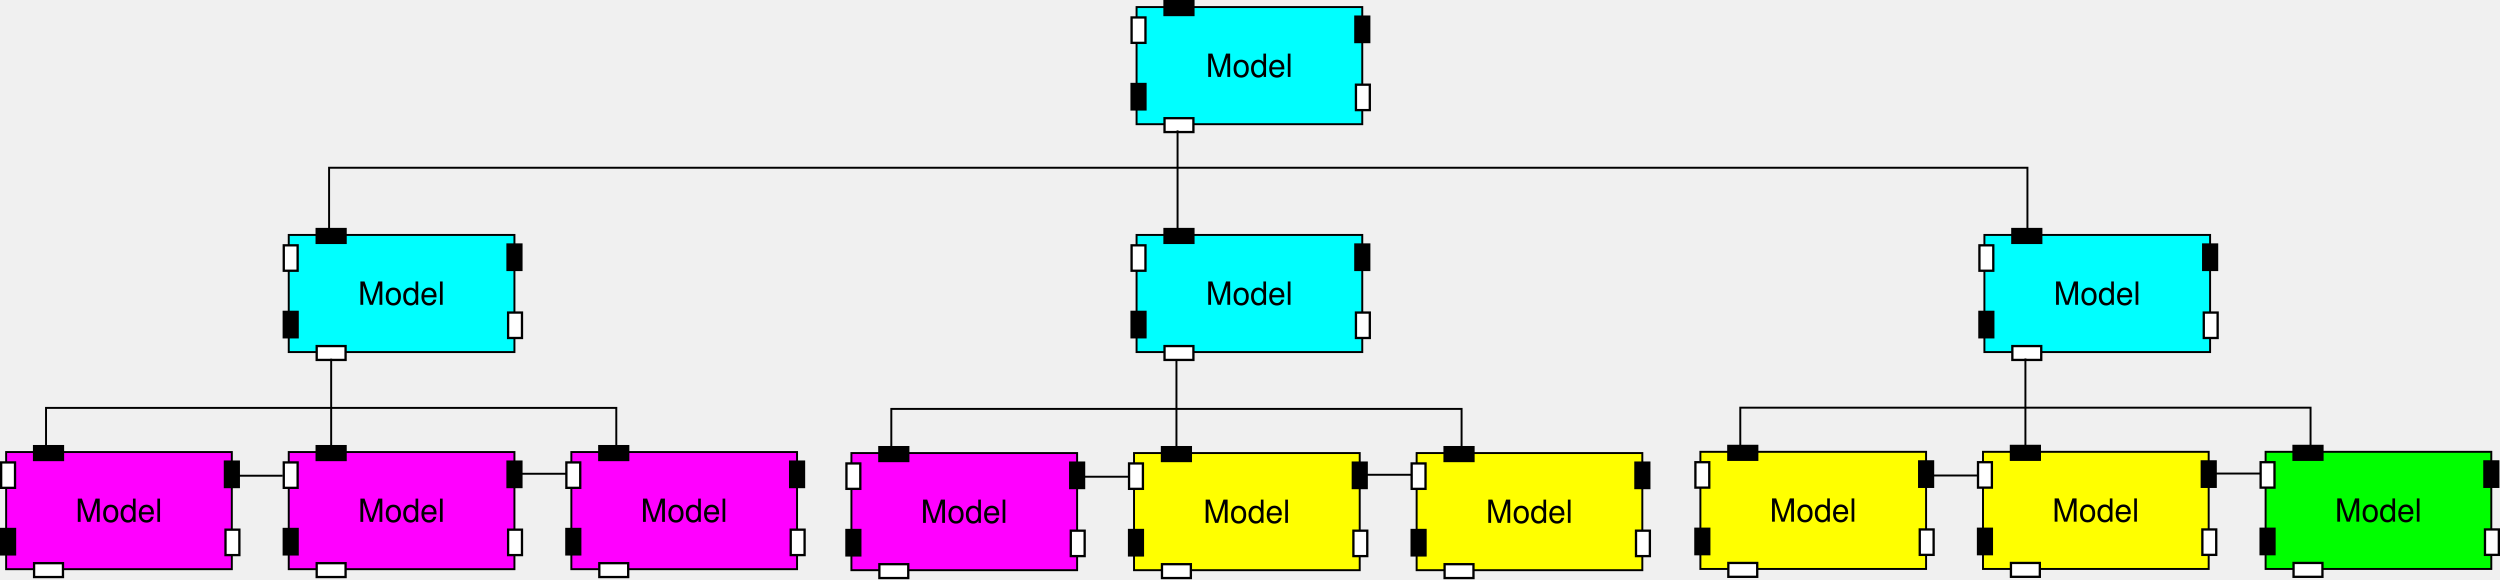
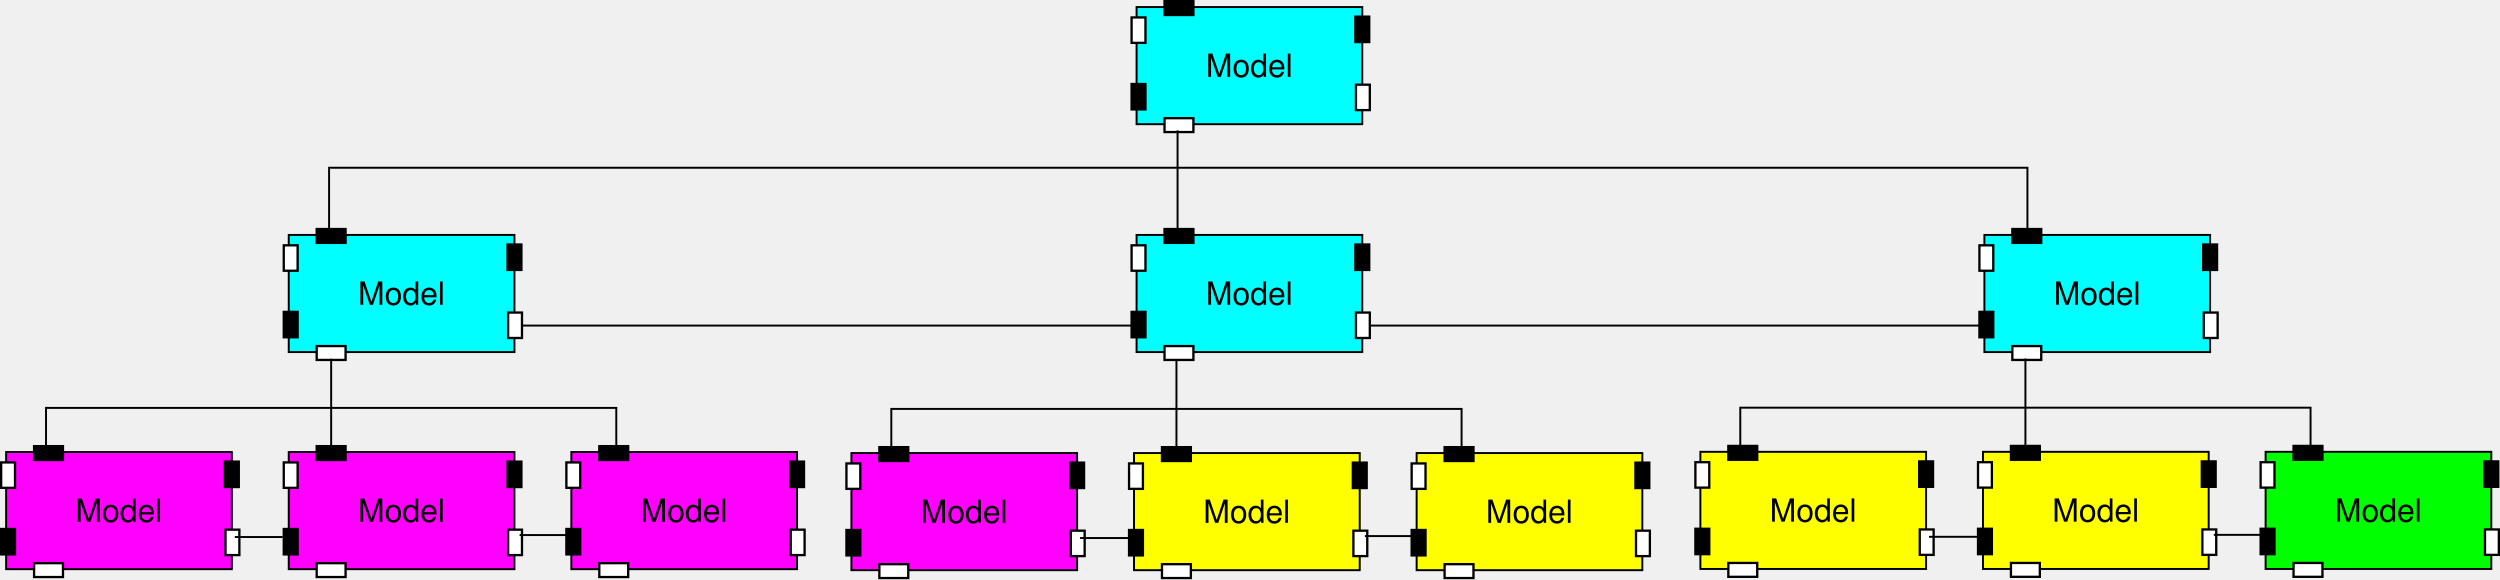
<svg xmlns="http://www.w3.org/2000/svg" id="svg4271" version="1.1" xml:space="preserve" width="3833.456" height="888.146" viewBox="0 0 3833.456 888.146">
  <defs id="defs4275" />
  <g id="g4279" transform="matrix(1.25,0,0,-1.25,705.9335,936.0999)">
+     <path style="opacity:1;fill:none;fill-rule:evenodd;stroke:#000000;stroke-width:2.4;stroke-linecap:butt;stroke-linejoin:miter;stroke-miterlimit:4;stroke-dasharray:none;stroke-opacity:1" d="m 64.578,349.49 c 452.548,0 763.675,0 763.675,0 l 0,-14.142 0,0" id="path3554" />
+     <path style="opacity:1;fill:none;fill-rule:evenodd;stroke:#000000;stroke-width:2.4;stroke-linecap:butt;stroke-linejoin:miter;stroke-miterlimit:4;stroke-dasharray:none;stroke-opacity:1" d="m 1106.961,349.49 c 452.548,0 763.675,0 763.675,0 l 0,-14.142 0,0" id="path3554-3" />
    <path id="path4285-5" style="fill:#00ffff;stroke:#000000;stroke-width:2.4;stroke-linecap:butt;stroke-linejoin:miter;stroke-miterlimit:10;stroke-dasharray:none;stroke-opacity:1;fill-opacity:1" d="m 829.494,596.53 276.858,0 0,143.691 -276.858,0 0,-143.691 z" />
    <path id="path4287-2" style="fill:#ffffff;fill-opacity:1;fill-rule:nonzero;stroke:none" d="m 863.781,586.881 35.433,0 0,17.008 -35.433,0 0,-17.008 z" />
    <path id="path4289-7" style="fill:none;stroke:#000000;stroke-width:2.835;stroke-linecap:butt;stroke-linejoin:miter;stroke-miterlimit:10;stroke-dasharray:none;stroke-opacity:1" d="m 863.781,586.881 35.433,0 0,17.008 -35.433,0 0,-17.008 z" />
    <path id="path4291-8" style="fill:#000000;fill-opacity:1;fill-rule:nonzero;stroke:none" d="m 863.781,730.454 35.433,0 0,17.008 -35.433,0 0,-17.008 z" />
    <path id="path4293-5" style="fill:none;stroke:#000000;stroke-width:2.835;stroke-linecap:butt;stroke-linejoin:miter;stroke-miterlimit:10;stroke-dasharray:none;stroke-opacity:1" d="m 863.781,730.454 35.433,0 0,17.008 -35.433,0 0,-17.008 z" />
    <text transform="scale(1,-1)" style="font-variant:normal;font-weight:normal;font-size:39.199px;font-family:Helvetica;-inkscape-font-specification:Helvetica;writing-mode:lr-tb;fill:#000000;fill-opacity:1;fill-rule:nonzero;stroke:none" id="text4297-9" x="914.455" y="-654.538">
      <tspan x="914.455 947.108 968.903 990.698 1012.493" y="-654.538" id="tspan4299-3">Model</tspan>
    </text>
    <path id="path4301-3" style="fill:#ffffff;fill-opacity:1;fill-rule:nonzero;stroke:none" d="m 1098.602,613.81 17.008,0 0,31.181 -17.008,0 0,-31.181 z" />
    <path id="path4303-7" style="fill:none;stroke:#000000;stroke-width:2.835;stroke-linecap:butt;stroke-linejoin:miter;stroke-miterlimit:10;stroke-dasharray:none;stroke-opacity:1" d="m 1098.602,613.81 17.008,0 0,31.181 -17.008,0 0,-31.181 z" />
    <path id="path4305-9" style="fill:#000000;fill-opacity:1;fill-rule:nonzero;stroke:none" d="m 823.388,614.66 17.008,0 0,31.181 -17.008,0 0,-31.181 z" />
    <path id="path4307-5" style="fill:none;stroke:#000000;stroke-width:2.835;stroke-linecap:butt;stroke-linejoin:miter;stroke-miterlimit:10;stroke-dasharray:none;stroke-opacity:1" d="m 823.388,614.66 17.008,0 0,31.181 -17.008,0 0,-31.181 z" />
    <path id="path4309-4" style="fill:#000000;fill-opacity:1;fill-rule:nonzero;stroke:none" d="m 1097.893,697.289 17.008,0 0,31.181 -17.008,0 0,-31.181 z" />
    <path id="path4311-0" style="fill:none;stroke:#000000;stroke-width:2.835;stroke-linecap:butt;stroke-linejoin:miter;stroke-miterlimit:10;stroke-dasharray:none;stroke-opacity:1" d="m 1097.893,697.289 17.008,0 0,31.181 -17.008,0 0,-31.181 z" />
    <path id="path4313-2" style="fill:#ffffff;fill-opacity:1;fill-rule:nonzero;stroke:none" d="m 823.388,696.297 17.008,0 0,31.181 -17.008,0 0,-31.181 z" />
    <path id="path4315-0" style="fill:none;stroke:#000000;stroke-width:2.835;stroke-linecap:butt;stroke-linejoin:miter;stroke-miterlimit:10;stroke-dasharray:none;stroke-opacity:1" d="m 823.388,696.297 17.008,0 0,31.181 -17.008,0 0,-31.181 z" />
    <path id="path4285-5-8" style="fill:#00ffff;stroke:#000000;stroke-width:2.4;stroke-linecap:butt;stroke-linejoin:miter;stroke-miterlimit:10;stroke-dasharray:none;stroke-opacity:1;fill-opacity:1" d="m -210.544,316.993 276.858,0 0,143.691 -276.858,0 0,-143.691 z" />
    <path id="path4287-2-7" style="fill:#ffffff;fill-opacity:1;fill-rule:nonzero;stroke:none" d="m -176.257,307.344 35.433,0 0,17.008 -35.433,0 0,-17.008 z" />
    <path id="path4289-7-8" style="fill:none;stroke:#000000;stroke-width:2.835;stroke-linecap:butt;stroke-linejoin:miter;stroke-miterlimit:10;stroke-dasharray:none;stroke-opacity:1" d="m -176.257,307.344 35.433,0 0,17.008 -35.433,0 0,-17.008 z" />
    <path id="path4291-8-6" style="fill:#000000;fill-opacity:1;fill-rule:nonzero;stroke:none" d="m -176.257,450.918 35.433,0 0,17.008 -35.433,0 0,-17.008 z" />
    <path id="path4293-5-7" style="fill:none;stroke:#000000;stroke-width:2.835;stroke-linecap:butt;stroke-linejoin:miter;stroke-miterlimit:10;stroke-dasharray:none;stroke-opacity:1" d="m -176.257,450.918 35.433,0 0,17.008 -35.433,0 0,-17.008 z" />
    <g transform="matrix(1.000004,0,0,1.000004,-1044.706,-279.3009)" id="g4295-1-3">
      <text id="text4297-9-4" style="font-variant:normal;font-weight:normal;font-size:39.199px;font-family:Helvetica;-inkscape-font-specification:Helvetica;writing-mode:lr-tb;fill:#000000;fill-opacity:1;fill-rule:nonzero;stroke:none" transform="matrix(1,0,0,-1,919.119,654.3)">
        <tspan id="tspan4299-3-9" y="0" x="0 32.653 54.448 76.243 98.038">Model</tspan>
      </text>
    </g>
    <path id="path4301-3-3" style="fill:#ffffff;fill-opacity:1;fill-rule:nonzero;stroke:none" d="m 58.564,334.273 17.008,0 0,31.181 -17.008,0 0,-31.181 z" />
    <path id="path4303-7-4" style="fill:none;stroke:#000000;stroke-width:2.835;stroke-linecap:butt;stroke-linejoin:miter;stroke-miterlimit:10;stroke-dasharray:none;stroke-opacity:1" d="m 58.564,334.273 17.008,0 0,31.181 -17.008,0 0,-31.181 z" />
    <path id="path4305-9-4" style="fill:#000000;fill-opacity:1;fill-rule:nonzero;stroke:none" d="m -216.65,335.123 17.008,0 0,31.181 -17.008,0 0,-31.181 z" />
    <path id="path4307-5-9" style="fill:none;stroke:#000000;stroke-width:2.835;stroke-linecap:butt;stroke-linejoin:miter;stroke-miterlimit:10;stroke-dasharray:none;stroke-opacity:1" d="m -216.65,335.123 17.008,0 0,31.181 -17.008,0 0,-31.181 z" />
    <path id="path4309-4-1" style="fill:#000000;fill-opacity:1;fill-rule:nonzero;stroke:none" d="m 57.855,417.752 17.008,0 0,31.181 -17.008,0 0,-31.181 z" />
    <path id="path4311-0-2" style="fill:none;stroke:#000000;stroke-width:2.835;stroke-linecap:butt;stroke-linejoin:miter;stroke-miterlimit:10;stroke-dasharray:none;stroke-opacity:1" d="m 57.855,417.752 17.008,0 0,31.181 -17.008,0 0,-31.181 z" />
    <path id="path4313-2-6" style="fill:#ffffff;fill-opacity:1;fill-rule:nonzero;stroke:none" d="m -216.65,416.76 17.008,0 0,31.181 -17.008,0 0,-31.181 z" />
    <path id="path4315-0-4" style="fill:none;stroke:#000000;stroke-width:2.835;stroke-linecap:butt;stroke-linejoin:miter;stroke-miterlimit:10;stroke-dasharray:none;stroke-opacity:1" d="m -216.65,416.76 17.008,0 0,31.181 -17.008,0 0,-31.181 z" />
    <path id="path4285-5-6" style="fill:#00ffff;stroke:#000000;stroke-width:2.4;stroke-linecap:butt;stroke-linejoin:miter;stroke-miterlimit:10;stroke-dasharray:none;stroke-opacity:1;fill-opacity:1" d="m 829.494,316.993 276.858,0 0,143.691 -276.858,0 0,-143.691 z" />
    <path id="path4287-2-9" style="fill:#ffffff;fill-opacity:1;fill-rule:nonzero;stroke:none" d="m 863.781,307.344 35.433,0 0,17.008 -35.433,0 0,-17.008 z" />
    <path id="path4289-7-2" style="fill:none;stroke:#000000;stroke-width:2.835;stroke-linecap:butt;stroke-linejoin:miter;stroke-miterlimit:10;stroke-dasharray:none;stroke-opacity:1" d="m 863.781,307.344 35.433,0 0,17.008 -35.433,0 0,-17.008 z" />
    <path id="path4291-8-5" style="fill:#000000;fill-opacity:1;fill-rule:nonzero;stroke:none" d="m 863.781,450.918 35.433,0 0,17.008 -35.433,0 0,-17.008 z" />
    <path id="path4293-5-4" style="fill:none;stroke:#000000;stroke-width:2.835;stroke-linecap:butt;stroke-linejoin:miter;stroke-miterlimit:10;stroke-dasharray:none;stroke-opacity:1" d="m 863.781,450.918 35.433,0 0,17.008 -35.433,0 0,-17.008 z" />
    <g transform="matrix(1.000004,0,0,1.000004,-4.66791,-279.3009)" id="g4295-1-6">
      <text id="text4297-9-2" style="font-variant:normal;font-weight:normal;font-size:39.199px;font-family:Helvetica;-inkscape-font-specification:Helvetica;writing-mode:lr-tb;fill:#000000;fill-opacity:1;fill-rule:nonzero;stroke:none" transform="matrix(1,0,0,-1,919.119,654.3)">
        <tspan id="tspan4299-3-5" y="0" x="0 32.653 54.448 76.243 98.038">Model</tspan>
      </text>
    </g>
    <path id="path4301-3-1" style="fill:#ffffff;fill-opacity:1;fill-rule:nonzero;stroke:none" d="m 1098.602,334.273 17.008,0 0,31.181 -17.008,0 0,-31.181 z" />
    <path id="path4303-7-8" style="fill:none;stroke:#000000;stroke-width:2.835;stroke-linecap:butt;stroke-linejoin:miter;stroke-miterlimit:10;stroke-dasharray:none;stroke-opacity:1" d="m 1098.602,334.273 17.008,0 0,31.181 -17.008,0 0,-31.181 z" />
    <path id="path4305-9-6" style="fill:#000000;fill-opacity:1;fill-rule:nonzero;stroke:none" d="m 823.388,335.123 17.008,0 0,31.181 -17.008,0 0,-31.181 z" />
    <path id="path4307-5-6" style="fill:none;stroke:#000000;stroke-width:2.835;stroke-linecap:butt;stroke-linejoin:miter;stroke-miterlimit:10;stroke-dasharray:none;stroke-opacity:1" d="m 823.388,335.123 17.008,0 0,31.181 -17.008,0 0,-31.181 z" />
    <path id="path4309-4-9" style="fill:#000000;fill-opacity:1;fill-rule:nonzero;stroke:none" d="m 1097.893,417.752 17.008,0 0,31.181 -17.008,0 0,-31.181 z" />
    <path id="path4311-0-9" style="fill:none;stroke:#000000;stroke-width:2.835;stroke-linecap:butt;stroke-linejoin:miter;stroke-miterlimit:10;stroke-dasharray:none;stroke-opacity:1" d="m 1097.893,417.752 17.008,0 0,31.181 -17.008,0 0,-31.181 z" />
    <path id="path4313-2-4" style="fill:#ffffff;fill-opacity:1;fill-rule:nonzero;stroke:none" d="m 823.388,416.76 17.008,0 0,31.181 -17.008,0 0,-31.181 z" />
    <path id="path4315-0-6" style="fill:none;stroke:#000000;stroke-width:2.835;stroke-linecap:butt;stroke-linejoin:miter;stroke-miterlimit:10;stroke-dasharray:none;stroke-opacity:1" d="m 823.388,416.76 17.008,0 0,31.181 -17.008,0 0,-31.181 z" />
    <path id="path4285-5-0" style="fill:#00ffff;stroke:#000000;stroke-width:2.4;stroke-linecap:butt;stroke-linejoin:miter;stroke-miterlimit:10;stroke-dasharray:none;stroke-opacity:1;fill-opacity:1" d="m 1869.532,316.993 276.858,0 0,143.691 -276.858,0 0,-143.691 z" />
    <path id="path4287-2-5" style="fill:#ffffff;fill-opacity:1;fill-rule:nonzero;stroke:none" d="m 1903.819,307.344 35.433,0 0,17.008 -35.433,0 0,-17.008 z" />
    <path id="path4289-7-3" style="fill:none;stroke:#000000;stroke-width:2.835;stroke-linecap:butt;stroke-linejoin:miter;stroke-miterlimit:10;stroke-dasharray:none;stroke-opacity:1" d="m 1903.819,307.344 35.433,0 0,17.008 -35.433,0 0,-17.008 z" />
    <path id="path4291-8-7" style="fill:#000000;fill-opacity:1;fill-rule:nonzero;stroke:none" d="m 1903.819,450.918 35.433,0 0,17.008 -35.433,0 0,-17.008 z" />
    <path id="path4293-5-6" style="fill:none;stroke:#000000;stroke-width:2.835;stroke-linecap:butt;stroke-linejoin:miter;stroke-miterlimit:10;stroke-dasharray:none;stroke-opacity:1" d="m 1903.819,450.918 35.433,0 0,17.008 -35.433,0 0,-17.008 z" />
    <g transform="matrix(1.000004,0,0,1.000004,1035.37,-279.3009)" id="g4295-1-9">
      <text id="text4297-9-1" style="font-variant:normal;font-weight:normal;font-size:39.199px;font-family:Helvetica;-inkscape-font-specification:Helvetica;writing-mode:lr-tb;fill:#000000;fill-opacity:1;fill-rule:nonzero;stroke:none" transform="matrix(1,0,0,-1,919.119,654.3)">
        <tspan id="tspan4299-3-2" y="0" x="0 32.653 54.448 76.243 98.038">Model</tspan>
      </text>
    </g>
    <path id="path4301-3-0" style="fill:#ffffff;fill-opacity:1;fill-rule:nonzero;stroke:none" d="m 2138.64,334.273 17.008,0 0,31.181 -17.008,0 0,-31.181 z" />
    <path id="path4303-7-2" style="fill:none;stroke:#000000;stroke-width:2.835;stroke-linecap:butt;stroke-linejoin:miter;stroke-miterlimit:10;stroke-dasharray:none;stroke-opacity:1" d="m 2138.64,334.273 17.008,0 0,31.181 -17.008,0 0,-31.181 z" />
    <path id="path4305-9-46" style="fill:#000000;fill-opacity:1;fill-rule:nonzero;stroke:none" d="m 1863.426,335.123 17.008,0 0,31.181 -17.008,0 0,-31.181 z" />
    <path id="path4307-5-8" style="fill:none;stroke:#000000;stroke-width:2.835;stroke-linecap:butt;stroke-linejoin:miter;stroke-miterlimit:10;stroke-dasharray:none;stroke-opacity:1" d="m 1863.426,335.123 17.008,0 0,31.181 -17.008,0 0,-31.181 z" />
    <path id="path4309-4-6" style="fill:#000000;fill-opacity:1;fill-rule:nonzero;stroke:none" d="m 2137.931,417.752 17.008,0 0,31.181 -17.008,0 0,-31.181 z" />
    <path id="path4311-0-29" style="fill:none;stroke:#000000;stroke-width:2.835;stroke-linecap:butt;stroke-linejoin:miter;stroke-miterlimit:10;stroke-dasharray:none;stroke-opacity:1" d="m 2137.931,417.752 17.008,0 0,31.181 -17.008,0 0,-31.181 z" />
    <path id="path4313-2-0" style="fill:#ffffff;fill-opacity:1;fill-rule:nonzero;stroke:none" d="m 1863.426,416.76 17.008,0 0,31.181 -17.008,0 0,-31.181 z" />
    <path id="path4315-0-9" style="fill:none;stroke:#000000;stroke-width:2.835;stroke-linecap:butt;stroke-linejoin:miter;stroke-miterlimit:10;stroke-dasharray:none;stroke-opacity:1" d="m 1863.426,416.76 17.008,0 0,31.181 -17.008,0 0,-31.181 z" />
    <path id="path4285-5-64" style="fill:#ff00ff;stroke:#000000;stroke-width:2.4;stroke-linecap:butt;stroke-linejoin:miter;stroke-miterlimit:10;stroke-dasharray:none;stroke-opacity:1;fill-opacity:1" d="m -557.224,50.671 276.858,0 0,143.691 -276.858,0 0,-143.691 z" />
    <path id="path4287-2-90" style="fill:#ffffff;fill-opacity:1;fill-rule:nonzero;stroke:none" d="m -522.937,41.022 35.433,0 0,17.008 -35.433,0 0,-17.008 z" />
    <path id="path4289-7-4" style="fill:none;stroke:#000000;stroke-width:2.835;stroke-linecap:butt;stroke-linejoin:miter;stroke-miterlimit:10;stroke-dasharray:none;stroke-opacity:1" d="m -522.937,41.022 35.433,0 0,17.008 -35.433,0 0,-17.008 z" />
    <path id="path4291-8-76" style="fill:#000000;fill-opacity:1;fill-rule:nonzero;stroke:none" d="m -522.937,184.595 35.433,0 0,17.008 -35.433,0 0,-17.008 z" />
    <path id="path4293-5-3" style="fill:none;stroke:#000000;stroke-width:2.835;stroke-linecap:butt;stroke-linejoin:miter;stroke-miterlimit:10;stroke-dasharray:none;stroke-opacity:1" d="m -522.937,184.595 35.433,0 0,17.008 -35.433,0 0,-17.008 z" />
    <g transform="matrix(1.000004,0,0,1.000004,-1391.385,-545.6238)" id="g4295-1-8">
      <text id="text4297-9-21" style="font-variant:normal;font-weight:normal;font-size:39.199px;font-family:Helvetica;-inkscape-font-specification:Helvetica;writing-mode:lr-tb;fill:#000000;fill-opacity:1;fill-rule:nonzero;stroke:none" transform="matrix(1,0,0,-1,919.119,654.3)">
        <tspan id="tspan4299-3-6" y="0" x="0 32.653 54.448 76.243 98.038">Model</tspan>
      </text>
    </g>
    <path id="path4301-3-5" style="fill:#ffffff;fill-opacity:1;fill-rule:nonzero;stroke:none" d="m -288.115,67.951 17.008,0 0,31.181 -17.008,0 0,-31.181 z" />
    <path id="path4303-7-82" style="fill:none;stroke:#000000;stroke-width:2.835;stroke-linecap:butt;stroke-linejoin:miter;stroke-miterlimit:10;stroke-dasharray:none;stroke-opacity:1" d="m -288.115,67.951 17.008,0 0,31.181 -17.008,0 0,-31.181 z" />
    <path id="path4305-9-2" style="fill:#000000;fill-opacity:1;fill-rule:nonzero;stroke:none" d="m -563.33,68.8 17.008,0 0,31.181 -17.008,0 0,-31.181 z" />
    <path id="path4307-5-4" style="fill:none;stroke:#000000;stroke-width:2.835;stroke-linecap:butt;stroke-linejoin:miter;stroke-miterlimit:10;stroke-dasharray:none;stroke-opacity:1" d="m -563.33,68.8 17.008,0 0,31.181 -17.008,0 0,-31.181 z" />
    <path id="path4309-4-13" style="fill:#000000;fill-opacity:1;fill-rule:nonzero;stroke:none" d="m -288.824,151.429 17.008,0 0,31.181 -17.008,0 0,-31.181 z" />
    <path id="path4311-0-7" style="fill:none;stroke:#000000;stroke-width:2.835;stroke-linecap:butt;stroke-linejoin:miter;stroke-miterlimit:10;stroke-dasharray:none;stroke-opacity:1" d="m -288.824,151.429 17.008,0 0,31.181 -17.008,0 0,-31.181 z" />
    <path id="path4313-2-3" style="fill:#ffffff;fill-opacity:1;fill-rule:nonzero;stroke:none" d="m -563.33,150.437 17.008,0 0,31.181 -17.008,0 0,-31.181 z" />
    <path id="path4315-0-7" style="fill:none;stroke:#000000;stroke-width:2.835;stroke-linecap:butt;stroke-linejoin:miter;stroke-miterlimit:10;stroke-dasharray:none;stroke-opacity:1" d="m -563.33,150.437 17.008,0 0,31.181 -17.008,0 0,-31.181 z" />
    <path id="path4285-5-61" style="fill:#ff00ff;stroke:#000000;stroke-width:2.4;stroke-linecap:butt;stroke-linejoin:miter;stroke-miterlimit:10;stroke-dasharray:none;stroke-opacity:1;fill-opacity:1" d="m -210.544,50.671 276.858,0 0,143.691 -276.858,0 0,-143.691 z" />
    <path id="path4287-2-3" style="fill:#ffffff;fill-opacity:1;fill-rule:nonzero;stroke:none" d="m -176.257,41.022 35.433,0 0,17.008 -35.433,0 0,-17.008 z" />
    <path id="path4289-7-7" style="fill:none;stroke:#000000;stroke-width:2.835;stroke-linecap:butt;stroke-linejoin:miter;stroke-miterlimit:10;stroke-dasharray:none;stroke-opacity:1" d="m -176.257,41.022 35.433,0 0,17.008 -35.433,0 0,-17.008 z" />
    <path id="path4291-8-2" style="fill:#000000;fill-opacity:1;fill-rule:nonzero;stroke:none" d="m -176.257,184.595 35.433,0 0,17.008 -35.433,0 0,-17.008 z" />
    <path id="path4293-5-41" style="fill:none;stroke:#000000;stroke-width:2.835;stroke-linecap:butt;stroke-linejoin:miter;stroke-miterlimit:10;stroke-dasharray:none;stroke-opacity:1" d="m -176.257,184.595 35.433,0 0,17.008 -35.433,0 0,-17.008 z" />
    <g transform="matrix(1.000004,0,0,1.000004,-1044.706,-545.6238)" id="g4295-1-0">
      <text id="text4297-9-0" style="font-variant:normal;font-weight:normal;font-size:39.199px;font-family:Helvetica;-inkscape-font-specification:Helvetica;writing-mode:lr-tb;fill:#000000;fill-opacity:1;fill-rule:nonzero;stroke:none" transform="matrix(1,0,0,-1,919.119,654.3)">
        <tspan id="tspan4299-3-20" y="0" x="0 32.653 54.448 76.243 98.038">Model</tspan>
      </text>
    </g>
    <path id="path4301-3-51" style="fill:#ffffff;fill-opacity:1;fill-rule:nonzero;stroke:none" d="m 58.564,67.951 17.008,0 0,31.181 -17.008,0 0,-31.181 z" />
    <path id="path4303-7-80" style="fill:none;stroke:#000000;stroke-width:2.835;stroke-linecap:butt;stroke-linejoin:miter;stroke-miterlimit:10;stroke-dasharray:none;stroke-opacity:1" d="m 58.564,67.951 17.008,0 0,31.181 -17.008,0 0,-31.181 z" />
    <path id="path4305-9-9" style="fill:#000000;fill-opacity:1;fill-rule:nonzero;stroke:none" d="m -216.65,68.8 17.008,0 0,31.181 -17.008,0 0,-31.181 z" />
    <path id="path4307-5-1" style="fill:none;stroke:#000000;stroke-width:2.835;stroke-linecap:butt;stroke-linejoin:miter;stroke-miterlimit:10;stroke-dasharray:none;stroke-opacity:1" d="m -216.65,68.8 17.008,0 0,31.181 -17.008,0 0,-31.181 z" />
    <path id="path4309-4-2" style="fill:#000000;fill-opacity:1;fill-rule:nonzero;stroke:none" d="m 57.855,151.429 17.008,0 0,31.181 -17.008,0 0,-31.181 z" />
    <path id="path4311-0-8" style="fill:none;stroke:#000000;stroke-width:2.835;stroke-linecap:butt;stroke-linejoin:miter;stroke-miterlimit:10;stroke-dasharray:none;stroke-opacity:1" d="m 57.855,151.429 17.008,0 0,31.181 -17.008,0 0,-31.181 z" />
    <path id="path4313-2-8" style="fill:#ffffff;fill-opacity:1;fill-rule:nonzero;stroke:none" d="m -216.65,150.437 17.008,0 0,31.181 -17.008,0 0,-31.181 z" />
    <path id="path4315-0-0" style="fill:none;stroke:#000000;stroke-width:2.835;stroke-linecap:butt;stroke-linejoin:miter;stroke-miterlimit:10;stroke-dasharray:none;stroke-opacity:1" d="m -216.65,150.437 17.008,0 0,31.181 -17.008,0 0,-31.181 z" />
    <path id="path4285-5-07" style="fill:#ff00ff;stroke:#000000;stroke-width:2.4;stroke-linecap:butt;stroke-linejoin:miter;stroke-miterlimit:10;stroke-dasharray:none;stroke-opacity:1;fill-opacity:1" d="m 136.135,50.671 276.858,0 0,143.691 -276.858,0 0,-143.691 z" />
    <path id="path4287-2-35" style="fill:#ffffff;fill-opacity:1;fill-rule:nonzero;stroke:none" d="m 170.422,41.022 35.433,0 0,17.008 -35.433,0 0,-17.008 z" />
    <path id="path4289-7-6" style="fill:none;stroke:#000000;stroke-width:2.835;stroke-linecap:butt;stroke-linejoin:miter;stroke-miterlimit:10;stroke-dasharray:none;stroke-opacity:1" d="m 170.422,41.022 35.433,0 0,17.008 -35.433,0 0,-17.008 z" />
    <path id="path4291-8-8" style="fill:#000000;fill-opacity:1;fill-rule:nonzero;stroke:none" d="m 170.422,184.595 35.433,0 0,17.008 -35.433,0 0,-17.008 z" />
    <path id="path4293-5-419" style="fill:none;stroke:#000000;stroke-width:2.835;stroke-linecap:butt;stroke-linejoin:miter;stroke-miterlimit:10;stroke-dasharray:none;stroke-opacity:1" d="m 170.422,184.595 35.433,0 0,17.008 -35.433,0 0,-17.008 z" />
    <g transform="matrix(1.000004,0,0,1.000004,-698.0266,-545.6238)" id="g4295-1-2">
      <text id="text4297-9-3" style="font-variant:normal;font-weight:normal;font-size:39.199px;font-family:Helvetica;-inkscape-font-specification:Helvetica;writing-mode:lr-tb;fill:#000000;fill-opacity:1;fill-rule:nonzero;stroke:none" transform="matrix(1,0,0,-1,919.119,654.3)">
        <tspan id="tspan4299-3-4" y="0" x="0 32.653 54.448 76.243 98.038">Model</tspan>
      </text>
    </g>
    <path id="path4301-3-07" style="fill:#ffffff;fill-opacity:1;fill-rule:nonzero;stroke:none" d="m 405.243,67.951 17.008,0 0,31.181 -17.008,0 0,-31.181 z" />
    <path id="path4303-7-83" style="fill:none;stroke:#000000;stroke-width:2.835;stroke-linecap:butt;stroke-linejoin:miter;stroke-miterlimit:10;stroke-dasharray:none;stroke-opacity:1" d="m 405.243,67.951 17.008,0 0,31.181 -17.008,0 0,-31.181 z" />
    <path id="path4305-9-7" style="fill:#000000;fill-opacity:1;fill-rule:nonzero;stroke:none" d="m 130.029,68.8 17.008,0 0,31.181 -17.008,0 0,-31.181 z" />
    <path id="path4307-5-17" style="fill:none;stroke:#000000;stroke-width:2.835;stroke-linecap:butt;stroke-linejoin:miter;stroke-miterlimit:10;stroke-dasharray:none;stroke-opacity:1" d="m 130.029,68.8 17.008,0 0,31.181 -17.008,0 0,-31.181 z" />
    <path id="path4309-4-8" style="fill:#000000;fill-opacity:1;fill-rule:nonzero;stroke:none" d="m 404.535,151.429 17.008,0 0,31.181 -17.008,0 0,-31.181 z" />
    <path id="path4311-0-6" style="fill:none;stroke:#000000;stroke-width:2.835;stroke-linecap:butt;stroke-linejoin:miter;stroke-miterlimit:10;stroke-dasharray:none;stroke-opacity:1" d="m 404.535,151.429 17.008,0 0,31.181 -17.008,0 0,-31.181 z" />
    <path id="path4313-2-88" style="fill:#ffffff;fill-opacity:1;fill-rule:nonzero;stroke:none" d="m 130.029,150.437 17.008,0 0,31.181 -17.008,0 0,-31.181 z" />
    <path id="path4315-0-8" style="fill:none;stroke:#000000;stroke-width:2.835;stroke-linecap:butt;stroke-linejoin:miter;stroke-miterlimit:10;stroke-dasharray:none;stroke-opacity:1" d="m 130.029,150.437 17.008,0 0,31.181 -17.008,0 0,-31.181 z" />
-     <path style="color:#000000;display:inline;overflow:visible;visibility:visible;fill:none;fill-rule:evenodd;stroke:#000000;stroke-width:2.4;stroke-linecap:butt;stroke-linejoin:miter;stroke-miterlimit:4;stroke-dasharray:none;stroke-dashoffset:0;stroke-opacity:1;marker:none;marker-start:none;marker-mid:none;enable-background:accumulate" d="m -276.746,165.312 58.83,0" id="path6475" />
-     <path style="color:#000000;display:inline;overflow:visible;visibility:visible;fill:none;fill-rule:evenodd;stroke:#000000;stroke-width:2.4;stroke-linecap:butt;stroke-linejoin:miter;stroke-miterlimit:4;stroke-dasharray:none;stroke-dashoffset:0;stroke-opacity:1;marker:none;marker-start:none;marker-mid:none;enable-background:accumulate" d="m 72.635,167.713 57.63,0" id="path6477" />
+     <path style="color:#000000;display:inline;overflow:visible;visibility:visible;fill:none;fill-rule:evenodd;stroke:#000000;stroke-width:2.4;stroke-linecap:butt;stroke-linejoin:miter;stroke-miterlimit:4;stroke-dasharray:none;stroke-dashoffset:0;stroke-opacity:1;marker:none;marker-start:none;marker-mid:none;enable-background:accumulate" d="m -276.746,90.112 58.83,0" id="path6475" />
+     <path style="color:#000000;display:inline;overflow:visible;visibility:visible;fill:none;fill-rule:evenodd;stroke:#000000;stroke-width:2.4;stroke-linecap:butt;stroke-linejoin:miter;stroke-miterlimit:4;stroke-dasharray:none;stroke-dashoffset:0;stroke-opacity:1;marker:none;marker-start:none;marker-mid:none;enable-background:accumulate" d="m 72.635,92.513 57.63,0" id="path6477" />
    <path style="color:#000000;display:inline;overflow:visible;visibility:visible;fill:none;fill-rule:evenodd;stroke:#000000;stroke-width:2.4;stroke-linecap:butt;stroke-linejoin:miter;stroke-miterlimit:4;stroke-dasharray:none;stroke-dashoffset:0;stroke-opacity:1;marker:none;marker-start:none;marker-mid:none;enable-background:accumulate" d="m 191.269,195.879 0,52.636 -699.549,0 0,-48.391" id="path6487" />
    <path style="color:#000000;display:inline;overflow:visible;visibility:visible;fill:none;fill-rule:evenodd;stroke:#000000;stroke-width:2.4;stroke-linecap:butt;stroke-linejoin:miter;stroke-miterlimit:4;stroke-dasharray:none;stroke-dashoffset:0;stroke-opacity:1;marker:none;marker-start:none;marker-mid:none;enable-background:accumulate" d="m -158.506,308.791 0,-112.913" id="path6489" />
    <path id="path4285-5-64-4" style="fill:#ff00ff;stroke:#000000;stroke-width:2.4;stroke-linecap:butt;stroke-linejoin:miter;stroke-miterlimit:10;stroke-dasharray:none;stroke-opacity:1;fill-opacity:1" d="m 479.692,49.429 276.858,0 0,143.691 -276.858,0 0,-143.691 z" />
    <path id="path4287-2-90-2" style="fill:#ffffff;fill-opacity:1;fill-rule:nonzero;stroke:none" d="m 513.979,39.78 35.433,0 0,17.008 -35.433,0 0,-17.008 z" />
    <path id="path4289-7-4-0" style="fill:none;stroke:#000000;stroke-width:2.835;stroke-linecap:butt;stroke-linejoin:miter;stroke-miterlimit:10;stroke-dasharray:none;stroke-opacity:1" d="m 513.979,39.78 35.433,0 0,17.008 -35.433,0 0,-17.008 z" />
    <path id="path4291-8-76-6" style="fill:#000000;fill-opacity:1;fill-rule:nonzero;stroke:none" d="m 513.979,183.354 35.433,0 0,17.008 -35.433,0 0,-17.008 z" />
    <path id="path4293-5-3-1" style="fill:none;stroke:#000000;stroke-width:2.835;stroke-linecap:butt;stroke-linejoin:miter;stroke-miterlimit:10;stroke-dasharray:none;stroke-opacity:1" d="m 513.979,183.354 35.433,0 0,17.008 -35.433,0 0,-17.008 z" />
    <g transform="matrix(1.000004,0,0,1.000004,-354.47,-546.865)" id="g4295-1-8-8">
      <text id="text4297-9-21-2" style="font-variant:normal;font-weight:normal;font-size:39.199px;font-family:Helvetica;-inkscape-font-specification:Helvetica;writing-mode:lr-tb;fill:#000000;fill-opacity:1;fill-rule:nonzero;stroke:none" transform="matrix(1,0,0,-1,919.119,654.3)">
        <tspan id="tspan4299-3-6-3" y="0" x="0 32.653 54.448 76.243 98.038">Model</tspan>
      </text>
    </g>
    <path id="path4301-3-5-7" style="fill:#ffffff;fill-opacity:1;fill-rule:nonzero;stroke:none" d="m 748.8,66.709 17.008,0 0,31.181 -17.008,0 0,-31.181 z" />
    <path id="path4303-7-82-6" style="fill:none;stroke:#000000;stroke-width:2.835;stroke-linecap:butt;stroke-linejoin:miter;stroke-miterlimit:10;stroke-dasharray:none;stroke-opacity:1" d="m 748.8,66.709 17.008,0 0,31.181 -17.008,0 0,-31.181 z" />
    <path id="path4305-9-2-9" style="fill:#000000;fill-opacity:1;fill-rule:nonzero;stroke:none" d="m 473.586,67.559 17.008,0 0,31.181 -17.008,0 0,-31.181 z" />
    <path id="path4307-5-4-2" style="fill:none;stroke:#000000;stroke-width:2.835;stroke-linecap:butt;stroke-linejoin:miter;stroke-miterlimit:10;stroke-dasharray:none;stroke-opacity:1" d="m 473.586,67.559 17.008,0 0,31.181 -17.008,0 0,-31.181 z" />
    <path id="path4309-4-13-6" style="fill:#000000;fill-opacity:1;fill-rule:nonzero;stroke:none" d="m 748.091,150.188 17.008,0 0,31.181 -17.008,0 0,-31.181 z" />
    <path id="path4311-0-7-0" style="fill:none;stroke:#000000;stroke-width:2.835;stroke-linecap:butt;stroke-linejoin:miter;stroke-miterlimit:10;stroke-dasharray:none;stroke-opacity:1" d="m 748.091,150.188 17.008,0 0,31.181 -17.008,0 0,-31.181 z" />
    <path id="path4313-2-3-0" style="fill:#ffffff;fill-opacity:1;fill-rule:nonzero;stroke:none" d="m 473.586,149.196 17.008,0 0,31.181 -17.008,0 0,-31.181 z" />
    <path id="path4315-0-7-1" style="fill:none;stroke:#000000;stroke-width:2.835;stroke-linecap:butt;stroke-linejoin:miter;stroke-miterlimit:10;stroke-dasharray:none;stroke-opacity:1" d="m 473.586,149.196 17.008,0 0,31.181 -17.008,0 0,-31.181 z" />
    <path id="path4285-5-61-0" style="fill:#ffff00;stroke:#000000;stroke-width:2.4;stroke-linecap:butt;stroke-linejoin:miter;stroke-miterlimit:10;stroke-dasharray:none;stroke-opacity:1;fill-opacity:1" d="m 826.371,49.429 276.858,0 0,143.691 -276.858,0 0,-143.691 z" />
    <path id="path4287-2-3-1" style="fill:#ffffff;fill-opacity:1;fill-rule:nonzero;stroke:none" d="m 860.658,39.78 35.433,0 0,17.008 -35.433,0 0,-17.008 z" />
    <path id="path4289-7-7-8" style="fill:none;stroke:#000000;stroke-width:2.835;stroke-linecap:butt;stroke-linejoin:miter;stroke-miterlimit:10;stroke-dasharray:none;stroke-opacity:1" d="m 860.658,39.78 35.433,0 0,17.008 -35.433,0 0,-17.008 z" />
    <path id="path4291-8-2-8" style="fill:#000000;fill-opacity:1;fill-rule:nonzero;stroke:none" d="m 860.658,183.354 35.433,0 0,17.008 -35.433,0 0,-17.008 z" />
    <path id="path4293-5-41-1" style="fill:none;stroke:#000000;stroke-width:2.835;stroke-linecap:butt;stroke-linejoin:miter;stroke-miterlimit:10;stroke-dasharray:none;stroke-opacity:1" d="m 860.658,183.354 35.433,0 0,17.008 -35.433,0 0,-17.008 z" />
    <g transform="matrix(1.000004,0,0,1.000004,-7.79067,-546.865)" id="g4295-1-0-6">
      <text id="text4297-9-0-4" style="font-variant:normal;font-weight:normal;font-size:39.199px;font-family:Helvetica;-inkscape-font-specification:Helvetica;writing-mode:lr-tb;fill:#000000;fill-opacity:1;fill-rule:nonzero;stroke:none" transform="matrix(1,0,0,-1,919.119,654.3)">
        <tspan id="tspan4299-3-20-0" y="0" x="0 32.653 54.448 76.243 98.038">Model</tspan>
      </text>
    </g>
    <path id="path4301-3-51-6" style="fill:#ffffff;fill-opacity:1;fill-rule:nonzero;stroke:none" d="m 1095.479,66.709 17.008,0 0,31.181 -17.008,0 0,-31.181 z" />
    <path id="path4303-7-80-6" style="fill:none;stroke:#000000;stroke-width:2.835;stroke-linecap:butt;stroke-linejoin:miter;stroke-miterlimit:10;stroke-dasharray:none;stroke-opacity:1" d="m 1095.479,66.709 17.008,0 0,31.181 -17.008,0 0,-31.181 z" />
    <path id="path4305-9-9-5" style="fill:#000000;fill-opacity:1;fill-rule:nonzero;stroke:none" d="m 820.265,67.559 17.008,0 0,31.181 -17.008,0 0,-31.181 z" />
    <path id="path4307-5-1-2" style="fill:none;stroke:#000000;stroke-width:2.835;stroke-linecap:butt;stroke-linejoin:miter;stroke-miterlimit:10;stroke-dasharray:none;stroke-opacity:1" d="m 820.265,67.559 17.008,0 0,31.181 -17.008,0 0,-31.181 z" />
    <path id="path4309-4-2-3" style="fill:#000000;fill-opacity:1;fill-rule:nonzero;stroke:none" d="m 1094.771,150.188 17.008,0 0,31.181 -17.008,0 0,-31.181 z" />
    <path id="path4311-0-8-3" style="fill:none;stroke:#000000;stroke-width:2.835;stroke-linecap:butt;stroke-linejoin:miter;stroke-miterlimit:10;stroke-dasharray:none;stroke-opacity:1" d="m 1094.771,150.188 17.008,0 0,31.181 -17.008,0 0,-31.181 z" />
    <path id="path4313-2-8-6" style="fill:#ffffff;fill-opacity:1;fill-rule:nonzero;stroke:none" d="m 820.265,149.196 17.008,0 0,31.181 -17.008,0 0,-31.181 z" />
    <path id="path4315-0-0-5" style="fill:none;stroke:#000000;stroke-width:2.835;stroke-linecap:butt;stroke-linejoin:miter;stroke-miterlimit:10;stroke-dasharray:none;stroke-opacity:1" d="m 820.265,149.196 17.008,0 0,31.181 -17.008,0 0,-31.181 z" />
    <path id="path4285-5-07-4" style="fill:#ffff00;stroke:#000000;stroke-width:2.4;stroke-linecap:butt;stroke-linejoin:miter;stroke-miterlimit:10;stroke-dasharray:none;stroke-opacity:1;fill-opacity:1" d="m 1173.051,49.429 276.858,0 0,143.691 -276.858,0 0,-143.691 z" />
    <path id="path4287-2-35-7" style="fill:#ffffff;fill-opacity:1;fill-rule:nonzero;stroke:none" d="m 1207.337,39.78 35.433,0 0,17.008 -35.433,0 0,-17.008 z" />
    <path id="path4289-7-6-2" style="fill:none;stroke:#000000;stroke-width:2.835;stroke-linecap:butt;stroke-linejoin:miter;stroke-miterlimit:10;stroke-dasharray:none;stroke-opacity:1" d="m 1207.337,39.78 35.433,0 0,17.008 -35.433,0 0,-17.008 z" />
    <path id="path4291-8-8-9" style="fill:#000000;fill-opacity:1;fill-rule:nonzero;stroke:none" d="m 1207.337,183.354 35.433,0 0,17.008 -35.433,0 0,-17.008 z" />
    <path id="path4293-5-419-2" style="fill:none;stroke:#000000;stroke-width:2.835;stroke-linecap:butt;stroke-linejoin:miter;stroke-miterlimit:10;stroke-dasharray:none;stroke-opacity:1" d="m 1207.337,183.354 35.433,0 0,17.008 -35.433,0 0,-17.008 z" />
    <g transform="matrix(1.000004,0,0,1.000004,338.8886,-546.865)" id="g4295-1-2-1">
      <text id="text4297-9-3-5" style="font-variant:normal;font-weight:normal;font-size:39.199px;font-family:Helvetica;-inkscape-font-specification:Helvetica;writing-mode:lr-tb;fill:#000000;fill-opacity:1;fill-rule:nonzero;stroke:none" transform="matrix(1,0,0,-1,919.119,654.3)">
        <tspan id="tspan4299-3-4-1" y="0" x="0 32.653 54.448 76.243 98.038">Model</tspan>
      </text>
    </g>
    <path id="path4301-3-07-4" style="fill:#ffffff;fill-opacity:1;fill-rule:nonzero;stroke:none" d="m 1442.159,66.709 17.008,0 0,31.181 -17.008,0 0,-31.181 z" />
    <path id="path4303-7-83-3" style="fill:none;stroke:#000000;stroke-width:2.835;stroke-linecap:butt;stroke-linejoin:miter;stroke-miterlimit:10;stroke-dasharray:none;stroke-opacity:1" d="m 1442.159,66.709 17.008,0 0,31.181 -17.008,0 0,-31.181 z" />
    <path id="path4305-9-7-3" style="fill:#000000;fill-opacity:1;fill-rule:nonzero;stroke:none" d="m 1166.945,67.559 17.008,0 0,31.181 -17.008,0 0,-31.181 z" />
    <path id="path4307-5-17-6" style="fill:none;stroke:#000000;stroke-width:2.835;stroke-linecap:butt;stroke-linejoin:miter;stroke-miterlimit:10;stroke-dasharray:none;stroke-opacity:1" d="m 1166.945,67.559 17.008,0 0,31.181 -17.008,0 0,-31.181 z" />
    <path id="path4309-4-8-7" style="fill:#000000;fill-opacity:1;fill-rule:nonzero;stroke:none" d="m 1441.45,150.188 17.008,0 0,31.181 -17.008,0 0,-31.181 z" />
    <path id="path4311-0-6-2" style="fill:none;stroke:#000000;stroke-width:2.835;stroke-linecap:butt;stroke-linejoin:miter;stroke-miterlimit:10;stroke-dasharray:none;stroke-opacity:1" d="m 1441.45,150.188 17.008,0 0,31.181 -17.008,0 0,-31.181 z" />
    <path id="path4313-2-88-6" style="fill:#ffffff;fill-opacity:1;fill-rule:nonzero;stroke:none" d="m 1166.945,149.196 17.008,0 0,31.181 -17.008,0 0,-31.181 z" />
    <path id="path4315-0-8-0" style="fill:none;stroke:#000000;stroke-width:2.835;stroke-linecap:butt;stroke-linejoin:miter;stroke-miterlimit:10;stroke-dasharray:none;stroke-opacity:1" d="m 1166.945,149.196 17.008,0 0,31.181 -17.008,0 0,-31.181 z" />
-     <path style="color:#000000;display:inline;overflow:visible;visibility:visible;fill:none;fill-rule:evenodd;stroke:#000000;stroke-width:2.4;stroke-linecap:butt;stroke-linejoin:miter;stroke-miterlimit:4;stroke-dasharray:none;stroke-dashoffset:0;stroke-opacity:1;marker:none;marker-start:none;marker-mid:none;enable-background:accumulate" d="m 760.169,164.071 58.83,0" id="path6475-1" />
-     <path style="color:#000000;display:inline;overflow:visible;visibility:visible;fill:none;fill-rule:evenodd;stroke:#000000;stroke-width:2.4;stroke-linecap:butt;stroke-linejoin:miter;stroke-miterlimit:4;stroke-dasharray:none;stroke-dashoffset:0;stroke-opacity:1;marker:none;marker-start:none;marker-mid:none;enable-background:accumulate" d="m 1109.55,166.472 57.63,0" id="path6477-6" />
+     <path style="color:#000000;display:inline;overflow:visible;visibility:visible;fill:none;fill-rule:evenodd;stroke:#000000;stroke-width:2.4;stroke-linecap:butt;stroke-linejoin:miter;stroke-miterlimit:4;stroke-dasharray:none;stroke-dashoffset:0;stroke-opacity:1;marker:none;marker-start:none;marker-mid:none;enable-background:accumulate" d="m 760.169,88.871 58.83,0" id="path6475-1" />
+     <path style="color:#000000;display:inline;overflow:visible;visibility:visible;fill:none;fill-rule:evenodd;stroke:#000000;stroke-width:2.4;stroke-linecap:butt;stroke-linejoin:miter;stroke-miterlimit:4;stroke-dasharray:none;stroke-dashoffset:0;stroke-opacity:1;marker:none;marker-start:none;marker-mid:none;enable-background:accumulate" d="m 1109.55,91.272 57.63,0" id="path6477-6" />
    <path style="color:#000000;display:inline;overflow:visible;visibility:visible;fill:none;fill-rule:evenodd;stroke:#000000;stroke-width:2.4;stroke-linecap:butt;stroke-linejoin:miter;stroke-miterlimit:4;stroke-dasharray:none;stroke-dashoffset:0;stroke-opacity:1;marker:none;marker-start:none;marker-mid:none;enable-background:accumulate" d="m 1228.184,194.637 0,52.636 -699.549,0 0,-48.391" id="path6487-2" />
    <path style="color:#000000;display:inline;overflow:visible;visibility:visible;fill:none;fill-rule:evenodd;stroke:#000000;stroke-width:2.4;stroke-linecap:butt;stroke-linejoin:miter;stroke-miterlimit:4;stroke-dasharray:none;stroke-dashoffset:0;stroke-opacity:1;marker:none;marker-start:none;marker-mid:none;enable-background:accumulate" d="m 878.41,307.55 0,-112.913" id="path6489-7" />
    <path id="path4285-5-64-45" style="fill:#ffff00;stroke:#000000;stroke-width:2.4;stroke-linecap:butt;stroke-linejoin:miter;stroke-miterlimit:10;stroke-dasharray:none;stroke-opacity:1;fill-opacity:1" d="m 1521.126,50.939 276.858,0 0,143.691 -276.858,0 0,-143.691 z" />
    <path id="path4287-2-90-7" style="fill:#ffffff;fill-opacity:1;fill-rule:nonzero;stroke:none" d="m 1555.413,41.29 35.433,0 0,17.008 -35.433,0 0,-17.008 z" />
    <path id="path4289-7-4-9" style="fill:none;stroke:#000000;stroke-width:2.835;stroke-linecap:butt;stroke-linejoin:miter;stroke-miterlimit:10;stroke-dasharray:none;stroke-opacity:1" d="m 1555.413,41.29 35.433,0 0,17.008 -35.433,0 0,-17.008 z" />
    <path id="path4291-8-76-0" style="fill:#000000;fill-opacity:1;fill-rule:nonzero;stroke:none" d="m 1555.413,184.863 35.433,0 0,17.008 -35.433,0 0,-17.008 z" />
    <path id="path4293-5-3-2" style="fill:none;stroke:#000000;stroke-width:2.835;stroke-linecap:butt;stroke-linejoin:miter;stroke-miterlimit:10;stroke-dasharray:none;stroke-opacity:1" d="m 1555.413,184.863 35.433,0 0,17.008 -35.433,0 0,-17.008 z" />
    <g transform="matrix(1.000004,0,0,1.000004,686.9642,-545.3554)" id="g4295-1-8-5">
      <text id="text4297-9-21-8" style="font-variant:normal;font-weight:normal;font-size:39.199px;font-family:Helvetica;-inkscape-font-specification:Helvetica;writing-mode:lr-tb;fill:#000000;fill-opacity:1;fill-rule:nonzero;stroke:none" transform="matrix(1,0,0,-1,919.119,654.3)">
        <tspan id="tspan4299-3-6-7" y="0" x="0 32.653 54.448 76.243 98.038">Model</tspan>
      </text>
    </g>
    <path id="path4301-3-5-0" style="fill:#ffffff;fill-opacity:1;fill-rule:nonzero;stroke:none" d="m 1790.234,68.219 17.008,0 0,31.181 -17.008,0 0,-31.181 z" />
    <path id="path4303-7-82-3" style="fill:none;stroke:#000000;stroke-width:2.835;stroke-linecap:butt;stroke-linejoin:miter;stroke-miterlimit:10;stroke-dasharray:none;stroke-opacity:1" d="m 1790.234,68.219 17.008,0 0,31.181 -17.008,0 0,-31.181 z" />
    <path id="path4305-9-2-6" style="fill:#000000;fill-opacity:1;fill-rule:nonzero;stroke:none" d="m 1515.02,69.069 17.008,0 0,31.181 -17.008,0 0,-31.181 z" />
    <path id="path4307-5-4-4" style="fill:none;stroke:#000000;stroke-width:2.835;stroke-linecap:butt;stroke-linejoin:miter;stroke-miterlimit:10;stroke-dasharray:none;stroke-opacity:1" d="m 1515.02,69.069 17.008,0 0,31.181 -17.008,0 0,-31.181 z" />
    <path id="path4309-4-13-4" style="fill:#000000;fill-opacity:1;fill-rule:nonzero;stroke:none" d="m 1789.525,151.698 17.008,0 0,31.181 -17.008,0 0,-31.181 z" />
    <path id="path4311-0-7-9" style="fill:none;stroke:#000000;stroke-width:2.835;stroke-linecap:butt;stroke-linejoin:miter;stroke-miterlimit:10;stroke-dasharray:none;stroke-opacity:1" d="m 1789.525,151.698 17.008,0 0,31.181 -17.008,0 0,-31.181 z" />
    <path id="path4313-2-3-6" style="fill:#ffffff;fill-opacity:1;fill-rule:nonzero;stroke:none" d="m 1515.02,150.706 17.008,0 0,31.181 -17.008,0 0,-31.181 z" />
    <path id="path4315-0-7-12" style="fill:none;stroke:#000000;stroke-width:2.835;stroke-linecap:butt;stroke-linejoin:miter;stroke-miterlimit:10;stroke-dasharray:none;stroke-opacity:1" d="m 1515.02,150.706 17.008,0 0,31.181 -17.008,0 0,-31.181 z" />
    <path id="path4285-5-61-7" style="fill:#ffff00;stroke:#000000;stroke-width:2.4;stroke-linecap:butt;stroke-linejoin:miter;stroke-miterlimit:10;stroke-dasharray:none;stroke-opacity:1;fill-opacity:1" d="m 1867.805,50.939 276.858,0 0,143.691 -276.858,0 0,-143.691 z" />
    <path id="path4287-2-3-8" style="fill:#ffffff;fill-opacity:1;fill-rule:nonzero;stroke:none" d="m 1902.092,41.29 35.433,0 0,17.008 -35.433,0 0,-17.008 z" />
    <path id="path4289-7-7-84" style="fill:none;stroke:#000000;stroke-width:2.835;stroke-linecap:butt;stroke-linejoin:miter;stroke-miterlimit:10;stroke-dasharray:none;stroke-opacity:1" d="m 1902.092,41.29 35.433,0 0,17.008 -35.433,0 0,-17.008 z" />
    <path id="path4291-8-2-0" style="fill:#000000;fill-opacity:1;fill-rule:nonzero;stroke:none" d="m 1902.092,184.863 35.433,0 0,17.008 -35.433,0 0,-17.008 z" />
    <path id="path4293-5-41-6" style="fill:none;stroke:#000000;stroke-width:2.835;stroke-linecap:butt;stroke-linejoin:miter;stroke-miterlimit:10;stroke-dasharray:none;stroke-opacity:1" d="m 1902.092,184.863 35.433,0 0,17.008 -35.433,0 0,-17.008 z" />
    <g transform="matrix(1.000004,0,0,1.000004,1033.644,-545.3554)" id="g4295-1-0-4">
      <text id="text4297-9-0-1" style="font-variant:normal;font-weight:normal;font-size:39.199px;font-family:Helvetica;-inkscape-font-specification:Helvetica;writing-mode:lr-tb;fill:#000000;fill-opacity:1;fill-rule:nonzero;stroke:none" transform="matrix(1,0,0,-1,919.119,654.3)">
        <tspan id="tspan4299-3-20-3" y="0" x="0 32.653 54.448 76.243 98.038">Model</tspan>
      </text>
    </g>
    <path id="path4301-3-51-8" style="fill:#ffffff;fill-opacity:1;fill-rule:nonzero;stroke:none" d="m 2136.914,68.219 17.008,0 0,31.181 -17.008,0 0,-31.181 z" />
    <path id="path4303-7-80-0" style="fill:none;stroke:#000000;stroke-width:2.835;stroke-linecap:butt;stroke-linejoin:miter;stroke-miterlimit:10;stroke-dasharray:none;stroke-opacity:1" d="m 2136.914,68.219 17.008,0 0,31.181 -17.008,0 0,-31.181 z" />
    <path id="path4305-9-9-53" style="fill:#000000;fill-opacity:1;fill-rule:nonzero;stroke:none" d="m 1861.699,69.069 17.008,0 0,31.181 -17.008,0 0,-31.181 z" />
    <path id="path4307-5-1-6" style="fill:none;stroke:#000000;stroke-width:2.835;stroke-linecap:butt;stroke-linejoin:miter;stroke-miterlimit:10;stroke-dasharray:none;stroke-opacity:1" d="m 1861.699,69.069 17.008,0 0,31.181 -17.008,0 0,-31.181 z" />
    <path id="path4309-4-2-2" style="fill:#000000;fill-opacity:1;fill-rule:nonzero;stroke:none" d="m 2136.205,151.698 17.008,0 0,31.181 -17.008,0 0,-31.181 z" />
    <path id="path4311-0-8-4" style="fill:none;stroke:#000000;stroke-width:2.835;stroke-linecap:butt;stroke-linejoin:miter;stroke-miterlimit:10;stroke-dasharray:none;stroke-opacity:1" d="m 2136.205,151.698 17.008,0 0,31.181 -17.008,0 0,-31.181 z" />
    <path id="path4313-2-8-64" style="fill:#ffffff;fill-opacity:1;fill-rule:nonzero;stroke:none" d="m 1861.699,150.706 17.008,0 0,31.181 -17.008,0 0,-31.181 z" />
    <path id="path4315-0-0-9" style="fill:none;stroke:#000000;stroke-width:2.835;stroke-linecap:butt;stroke-linejoin:miter;stroke-miterlimit:10;stroke-dasharray:none;stroke-opacity:1" d="m 1861.699,150.706 17.008,0 0,31.181 -17.008,0 0,-31.181 z" />
    <path id="path4285-5-07-42" style="fill:#00ff00;stroke:#000000;stroke-width:2.4;stroke-linecap:butt;stroke-linejoin:miter;stroke-miterlimit:10;stroke-dasharray:none;stroke-opacity:1;fill-opacity:1" d="m 2214.485,50.939 276.858,0 0,143.691 -276.858,0 0,-143.691 z" />
    <path id="path4287-2-35-9" style="fill:#ffffff;fill-opacity:1;fill-rule:nonzero;stroke:none" d="m 2248.772,41.29 35.433,0 0,17.008 -35.433,0 0,-17.008 z" />
    <path id="path4289-7-6-0" style="fill:none;stroke:#000000;stroke-width:2.835;stroke-linecap:butt;stroke-linejoin:miter;stroke-miterlimit:10;stroke-dasharray:none;stroke-opacity:1" d="m 2248.772,41.29 35.433,0 0,17.008 -35.433,0 0,-17.008 z" />
    <path id="path4291-8-8-6" style="fill:#000000;fill-opacity:1;fill-rule:nonzero;stroke:none" d="m 2248.772,184.863 35.433,0 0,17.008 -35.433,0 0,-17.008 z" />
    <path id="path4293-5-419-5" style="fill:none;stroke:#000000;stroke-width:2.835;stroke-linecap:butt;stroke-linejoin:miter;stroke-miterlimit:10;stroke-dasharray:none;stroke-opacity:1" d="m 2248.772,184.863 35.433,0 0,17.008 -35.433,0 0,-17.008 z" />
    <g transform="matrix(1.000004,0,0,1.000004,1380.323,-545.3554)" id="g4295-1-2-9">
      <text id="text4297-9-3-2" style="font-variant:normal;font-weight:normal;font-size:39.199px;font-family:Helvetica;-inkscape-font-specification:Helvetica;writing-mode:lr-tb;fill:#000000;fill-opacity:1;fill-rule:nonzero;stroke:none" transform="matrix(1,0,0,-1,919.119,654.3)">
        <tspan id="tspan4299-3-4-7" y="0" x="0 32.653 54.448 76.243 98.038">Model</tspan>
      </text>
    </g>
    <path id="path4301-3-07-46" style="fill:#ffffff;fill-opacity:1;fill-rule:nonzero;stroke:none" d="m 2483.593,68.219 17.008,0 0,31.181 -17.008,0 0,-31.181 z" />
    <path id="path4303-7-83-4" style="fill:none;stroke:#000000;stroke-width:2.835;stroke-linecap:butt;stroke-linejoin:miter;stroke-miterlimit:10;stroke-dasharray:none;stroke-opacity:1" d="m 2483.593,68.219 17.008,0 0,31.181 -17.008,0 0,-31.181 z" />
    <path id="path4305-9-7-2" style="fill:#000000;fill-opacity:1;fill-rule:nonzero;stroke:none" d="m 2208.379,69.069 17.008,0 0,31.181 -17.008,0 0,-31.181 z" />
    <path id="path4307-5-17-4" style="fill:none;stroke:#000000;stroke-width:2.835;stroke-linecap:butt;stroke-linejoin:miter;stroke-miterlimit:10;stroke-dasharray:none;stroke-opacity:1" d="m 2208.379,69.069 17.008,0 0,31.181 -17.008,0 0,-31.181 z" />
    <path id="path4309-4-8-8" style="fill:#000000;fill-opacity:1;fill-rule:nonzero;stroke:none" d="m 2482.884,151.698 17.008,0 0,31.181 -17.008,0 0,-31.181 z" />
    <path id="path4311-0-6-23" style="fill:none;stroke:#000000;stroke-width:2.835;stroke-linecap:butt;stroke-linejoin:miter;stroke-miterlimit:10;stroke-dasharray:none;stroke-opacity:1" d="m 2482.884,151.698 17.008,0 0,31.181 -17.008,0 0,-31.181 z" />
    <path id="path4313-2-88-4" style="fill:#ffffff;fill-opacity:1;fill-rule:nonzero;stroke:none" d="m 2208.379,150.706 17.008,0 0,31.181 -17.008,0 0,-31.181 z" />
    <path id="path4315-0-8-6" style="fill:none;stroke:#000000;stroke-width:2.835;stroke-linecap:butt;stroke-linejoin:miter;stroke-miterlimit:10;stroke-dasharray:none;stroke-opacity:1" d="m 2208.379,150.706 17.008,0 0,31.181 -17.008,0 0,-31.181 z" />
-     <path style="color:#000000;display:inline;overflow:visible;visibility:visible;fill:none;fill-rule:evenodd;stroke:#000000;stroke-width:2.4;stroke-linecap:butt;stroke-linejoin:miter;stroke-miterlimit:4;stroke-dasharray:none;stroke-dashoffset:0;stroke-opacity:1;marker:none;marker-start:none;marker-mid:none;enable-background:accumulate" d="m 1801.604,165.581 58.83,0" id="path6475-8" />
-     <path style="color:#000000;display:inline;overflow:visible;visibility:visible;fill:none;fill-rule:evenodd;stroke:#000000;stroke-width:2.4;stroke-linecap:butt;stroke-linejoin:miter;stroke-miterlimit:4;stroke-dasharray:none;stroke-dashoffset:0;stroke-opacity:1;marker:none;marker-start:none;marker-mid:none;enable-background:accumulate" d="m 2150.984,167.982 57.63,0" id="path6477-5" />
+     <path style="color:#000000;display:inline;overflow:visible;visibility:visible;fill:none;fill-rule:evenodd;stroke:#000000;stroke-width:2.4;stroke-linecap:butt;stroke-linejoin:miter;stroke-miterlimit:4;stroke-dasharray:none;stroke-dashoffset:0;stroke-opacity:1;marker:none;marker-start:none;marker-mid:none;enable-background:accumulate" d="m 1801.604,90.381 58.83,0" id="path6475-8" />
+     <path style="color:#000000;display:inline;overflow:visible;visibility:visible;fill:none;fill-rule:evenodd;stroke:#000000;stroke-width:2.4;stroke-linecap:butt;stroke-linejoin:miter;stroke-miterlimit:4;stroke-dasharray:none;stroke-dashoffset:0;stroke-opacity:1;marker:none;marker-start:none;marker-mid:none;enable-background:accumulate" d="m 2150.984,92.782 57.63,0" id="path6477-5" />
    <path style="color:#000000;display:inline;overflow:visible;visibility:visible;fill:none;fill-rule:evenodd;stroke:#000000;stroke-width:2.4;stroke-linecap:butt;stroke-linejoin:miter;stroke-miterlimit:4;stroke-dasharray:none;stroke-dashoffset:0;stroke-opacity:1;marker:none;marker-start:none;marker-mid:none;enable-background:accumulate" d="m 2269.618,196.147 0,52.636 -699.549,0 0,-48.391" id="path6487-6" />
    <path style="color:#000000;display:inline;overflow:visible;visibility:visible;fill:none;fill-rule:evenodd;stroke:#000000;stroke-width:2.4;stroke-linecap:butt;stroke-linejoin:miter;stroke-miterlimit:4;stroke-dasharray:none;stroke-dashoffset:0;stroke-opacity:1;marker:none;marker-start:none;marker-mid:none;enable-background:accumulate" d="m 1919.844,309.06 0,-112.913" id="path6489-3" />
    <path style="color:#000000;display:inline;overflow:visible;visibility:visible;fill:none;fill-rule:evenodd;stroke:#000000;stroke-width:2.4;stroke-linecap:butt;stroke-linejoin:miter;stroke-miterlimit:4;stroke-dasharray:none;stroke-dashoffset:0;stroke-opacity:1;marker:none;marker-start:none;marker-mid:none;enable-background:accumulate" d="m -161.053,466.699 0,76.407 2083.366,0 0,-74.709" id="path6896" />
    <path style="color:#000000;display:inline;overflow:visible;visibility:visible;fill:none;fill-rule:evenodd;stroke:#000000;stroke-width:2.4;stroke-linecap:butt;stroke-linejoin:miter;stroke-miterlimit:4;stroke-dasharray:none;stroke-dashoffset:0;stroke-opacity:1;marker:none;marker-start:none;marker-mid:none;enable-background:accumulate" d="m 879.781,588.95 0,-120.553" id="path6898" />
  </g>
</svg>
